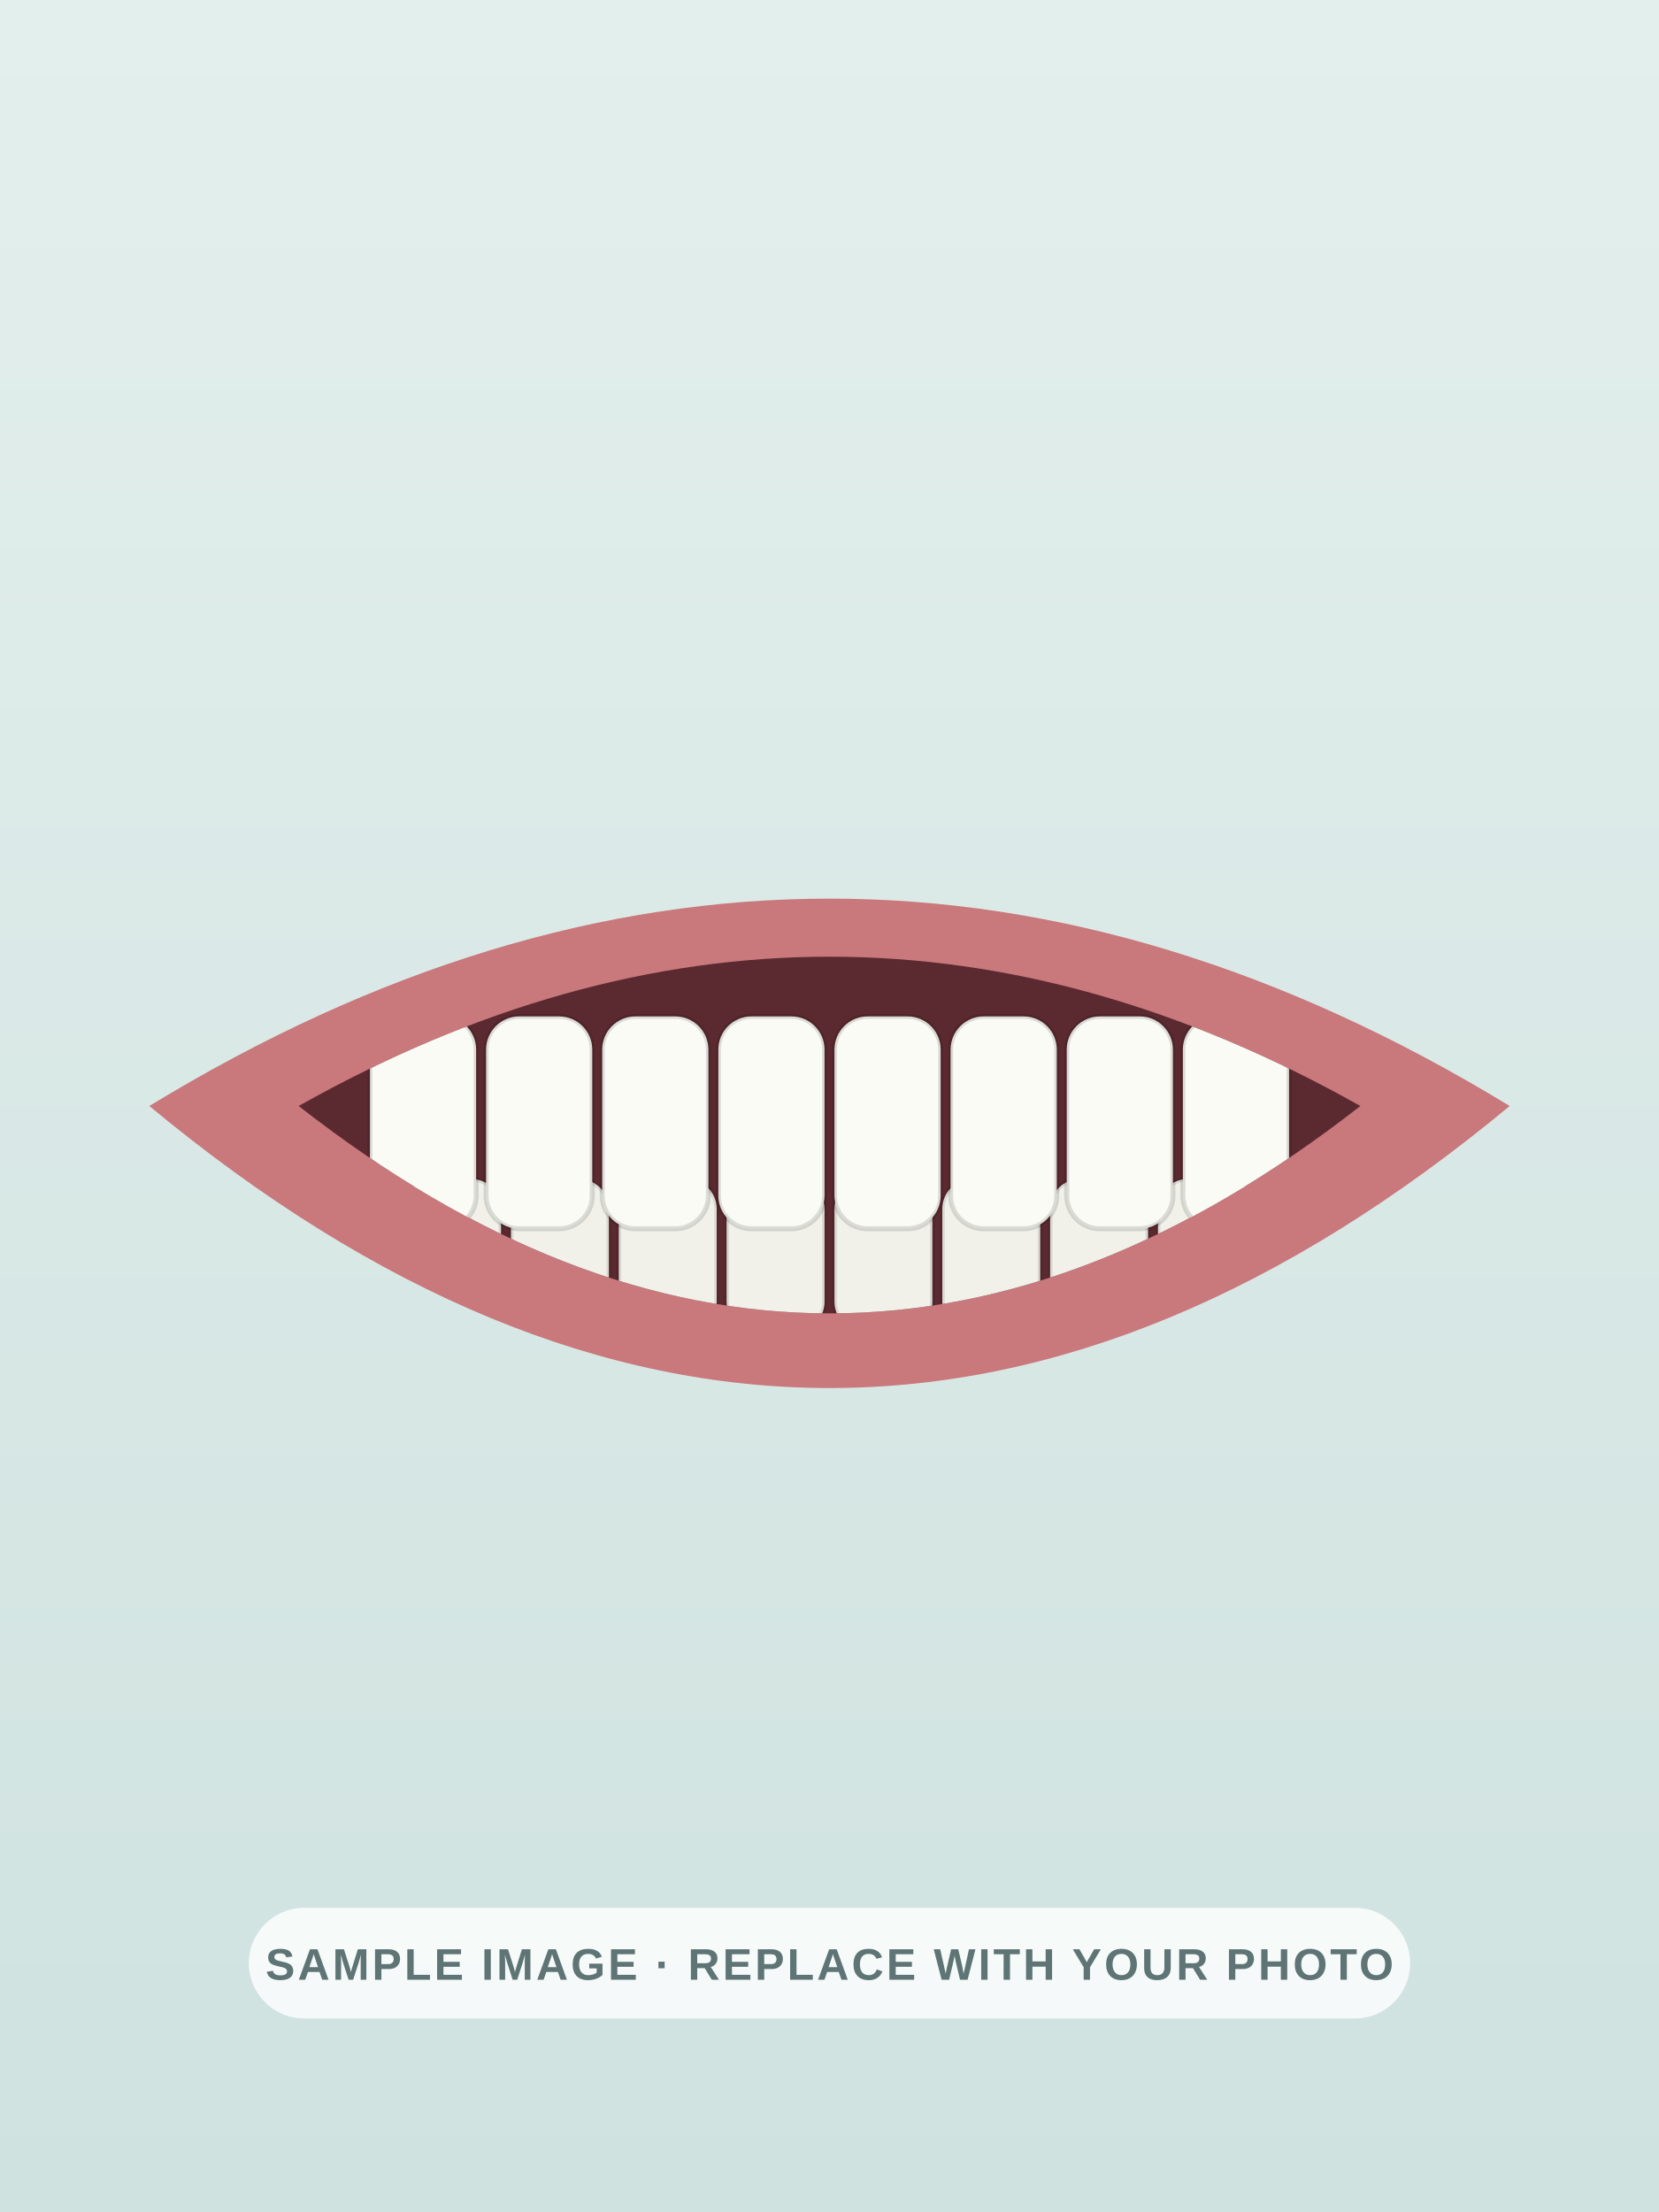
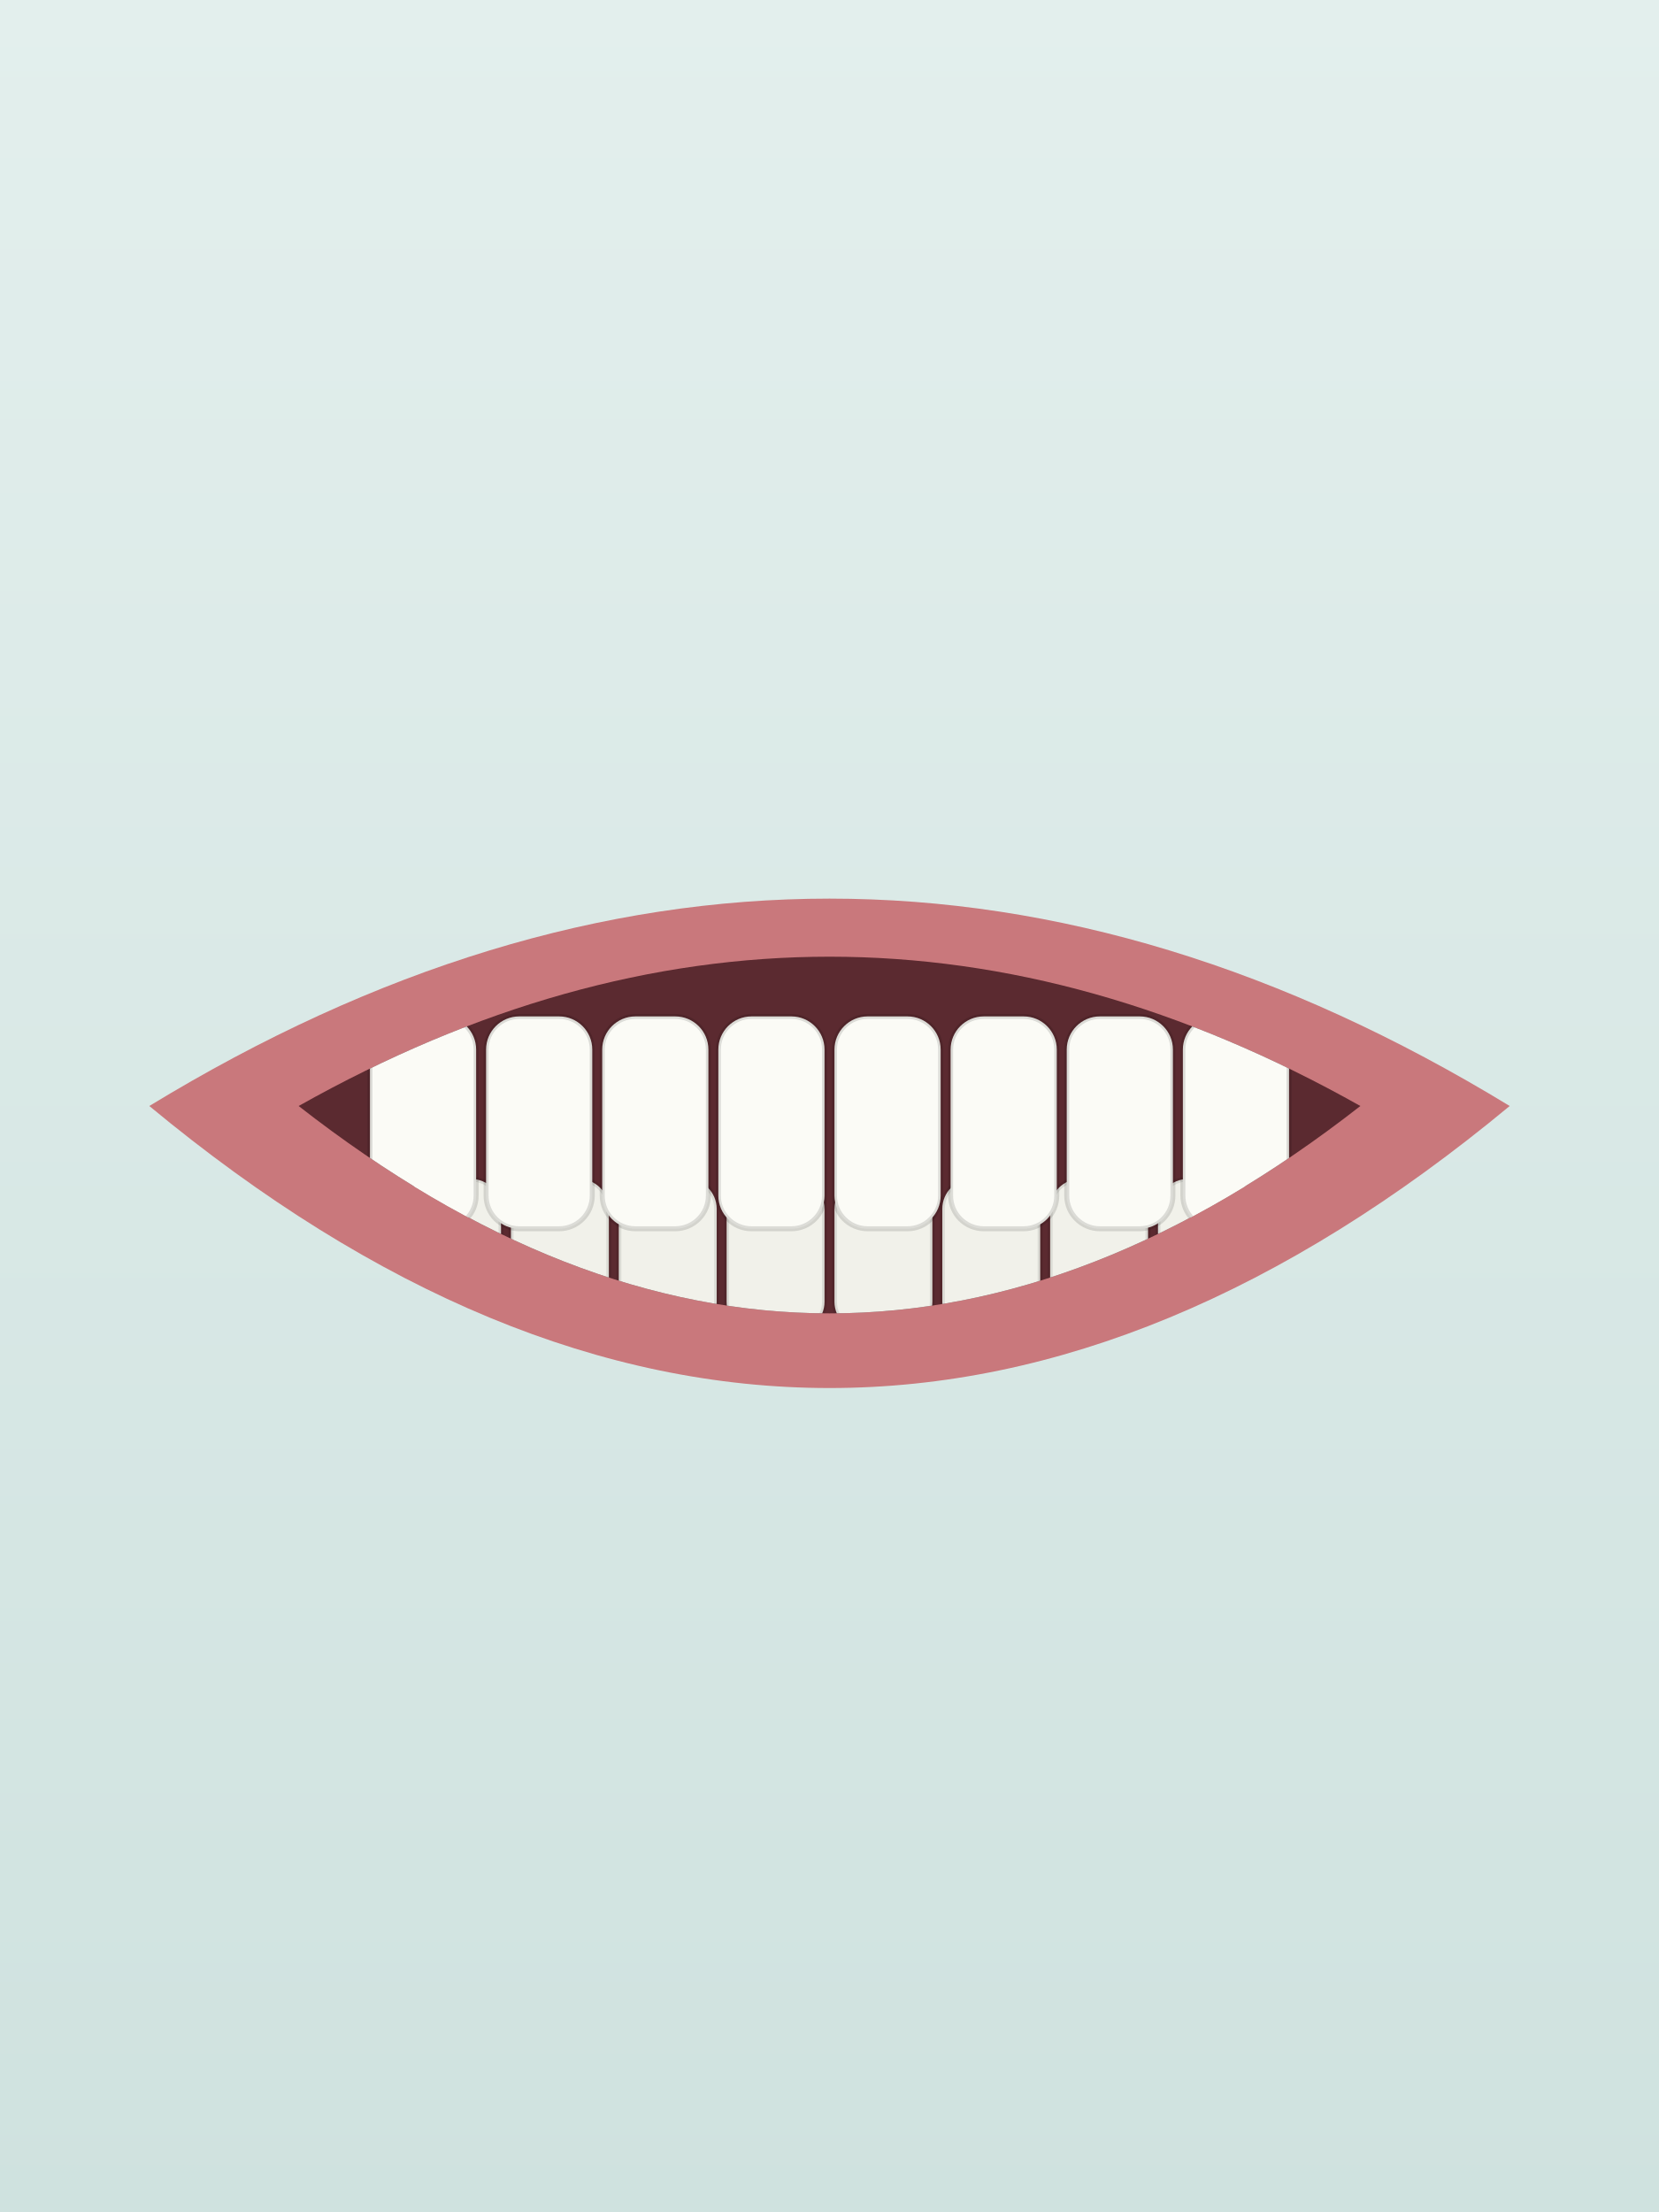
<svg xmlns="http://www.w3.org/2000/svg" viewBox="0 0 600 800" width="600" height="800" role="img">
  <defs>
    <linearGradient id="bg" x1="0" y1="0" x2="0" y2="1">
      <stop offset="0" stop-color="#e3efed" />
      <stop offset="1" stop-color="#cfe2df" />
    </linearGradient>
    <clipPath id="mouth">
      <path d="M140 410 Q300 320 460 410 Q300 535 140 410Z" />
    </clipPath>
  </defs>
  <rect width="600" height="800" fill="url(#bg)" />
  <g transform="translate(300 400) scale(1.2) translate(-300 -410)">
    <path d="M95 410 Q300 285 505 410 Q300 580 95 410Z" fill="#c9787c" />
    <path d="M140 410 Q300 320 460 410 Q300 535 140 410Z" fill="#5b2a30" />
    <g clip-path="url(#mouth)">
      <rect x="171.5" y="432" width="29.5" height="46" rx="9" fill="#f1f1ea" stroke="#00000018" stroke-width="1.5" transform="rotate(0 186.25 455.0)" />
      <rect x="204.0" y="432" width="29.5" height="46" rx="9" fill="#f1f1ea" stroke="#00000018" stroke-width="1.5" transform="rotate(0 218.75 455.0)" />
      <rect x="236.5" y="432" width="29.5" height="46" rx="9" fill="#f1f1ea" stroke="#00000018" stroke-width="1.5" transform="rotate(0 251.25 455.0)" />
      <rect x="269.0" y="432" width="29.5" height="46" rx="9" fill="#f1f1ea" stroke="#00000018" stroke-width="1.5" transform="rotate(0 283.75 455.0)" />
      <rect x="301.5" y="432" width="29.5" height="46" rx="9" fill="#f1f1ea" stroke="#00000018" stroke-width="1.5" transform="rotate(0 316.25 455.0)" />
      <rect x="334.0" y="432" width="29.5" height="46" rx="9" fill="#f1f1ea" stroke="#00000018" stroke-width="1.5" transform="rotate(0 348.75 455.0)" />
      <rect x="366.5" y="432" width="29.5" height="46" rx="9" fill="#f1f1ea" stroke="#00000018" stroke-width="1.5" transform="rotate(0 381.25 455.0)" />
      <rect x="399.0" y="432" width="29.5" height="46" rx="9" fill="#f1f1ea" stroke="#00000018" stroke-width="1.5" transform="rotate(0 413.75 455.0)" />
      <rect x="161.5" y="383" width="32.0" height="64" rx="10" fill="#fbfbf6" stroke="#00000020" stroke-width="1.5" transform="rotate(0 177.5 415.0)" />
      <rect x="196.5" y="383" width="32.0" height="64" rx="10" fill="#fbfbf6" stroke="#00000020" stroke-width="1.5" transform="rotate(0 212.5 415.0)" />
      <rect x="231.5" y="383" width="32.0" height="64" rx="10" fill="#fbfbf6" stroke="#00000020" stroke-width="1.5" transform="rotate(0 247.5 415.0)" />
      <rect x="266.5" y="383" width="32.0" height="64" rx="10" fill="#fbfbf6" stroke="#00000020" stroke-width="1.5" transform="rotate(0 282.5 415.0)" />
      <rect x="301.5" y="383" width="32.0" height="64" rx="10" fill="#fbfbf6" stroke="#00000020" stroke-width="1.5" transform="rotate(0 317.5 415.0)" />
      <rect x="336.5" y="383" width="32.0" height="64" rx="10" fill="#fbfbf6" stroke="#00000020" stroke-width="1.5" transform="rotate(0 352.5 415.0)" />
      <rect x="371.5" y="383" width="32.0" height="64" rx="10" fill="#fbfbf6" stroke="#00000020" stroke-width="1.5" transform="rotate(0 387.5 415.0)" />
      <rect x="406.5" y="383" width="32.0" height="64" rx="10" fill="#fbfbf6" stroke="#00000020" stroke-width="1.5" transform="rotate(0 422.5 415.0)" />
    </g>
  </g>
-   <rect x="90" y="690" width="420" height="40" rx="20" fill="#ffffffcc" />
-   <text x="300" y="716" text-anchor="middle" font-family="Arial,Helvetica,sans-serif" font-size="16" font-weight="700" fill="#5e7475" letter-spacing="1">SAMPLE IMAGE · REPLACE WITH YOUR PHOTO</text>
</svg>
